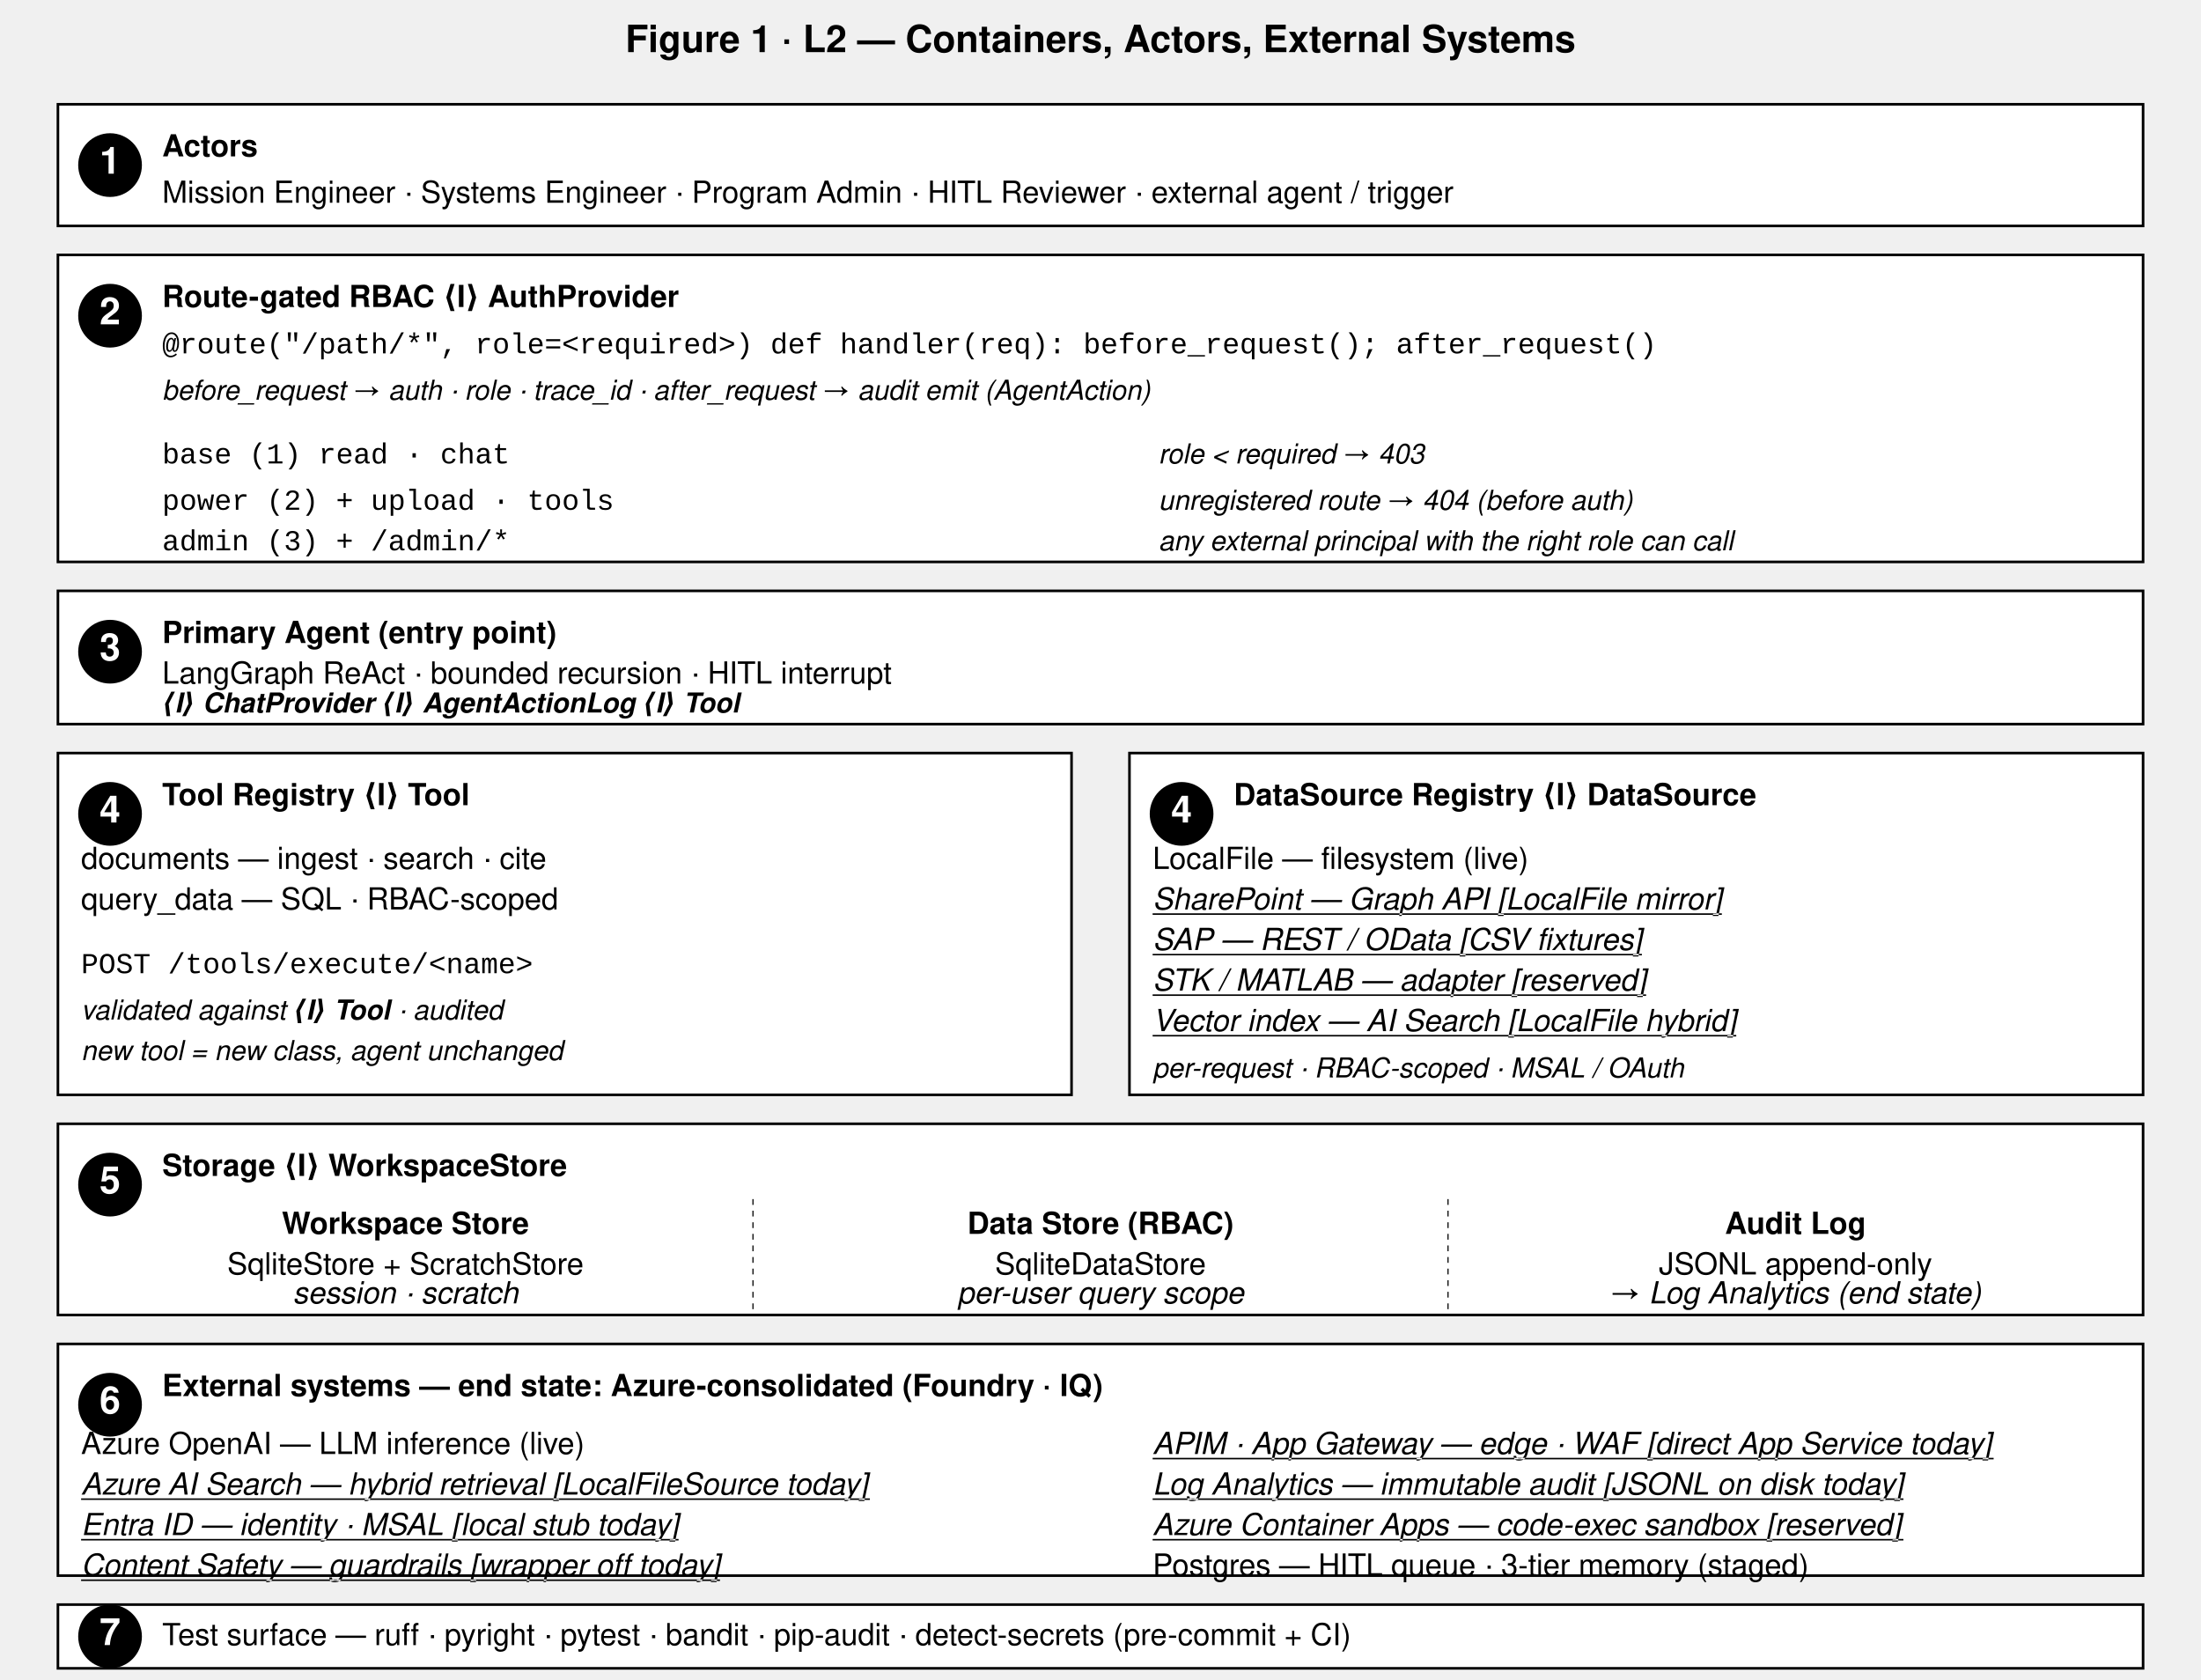
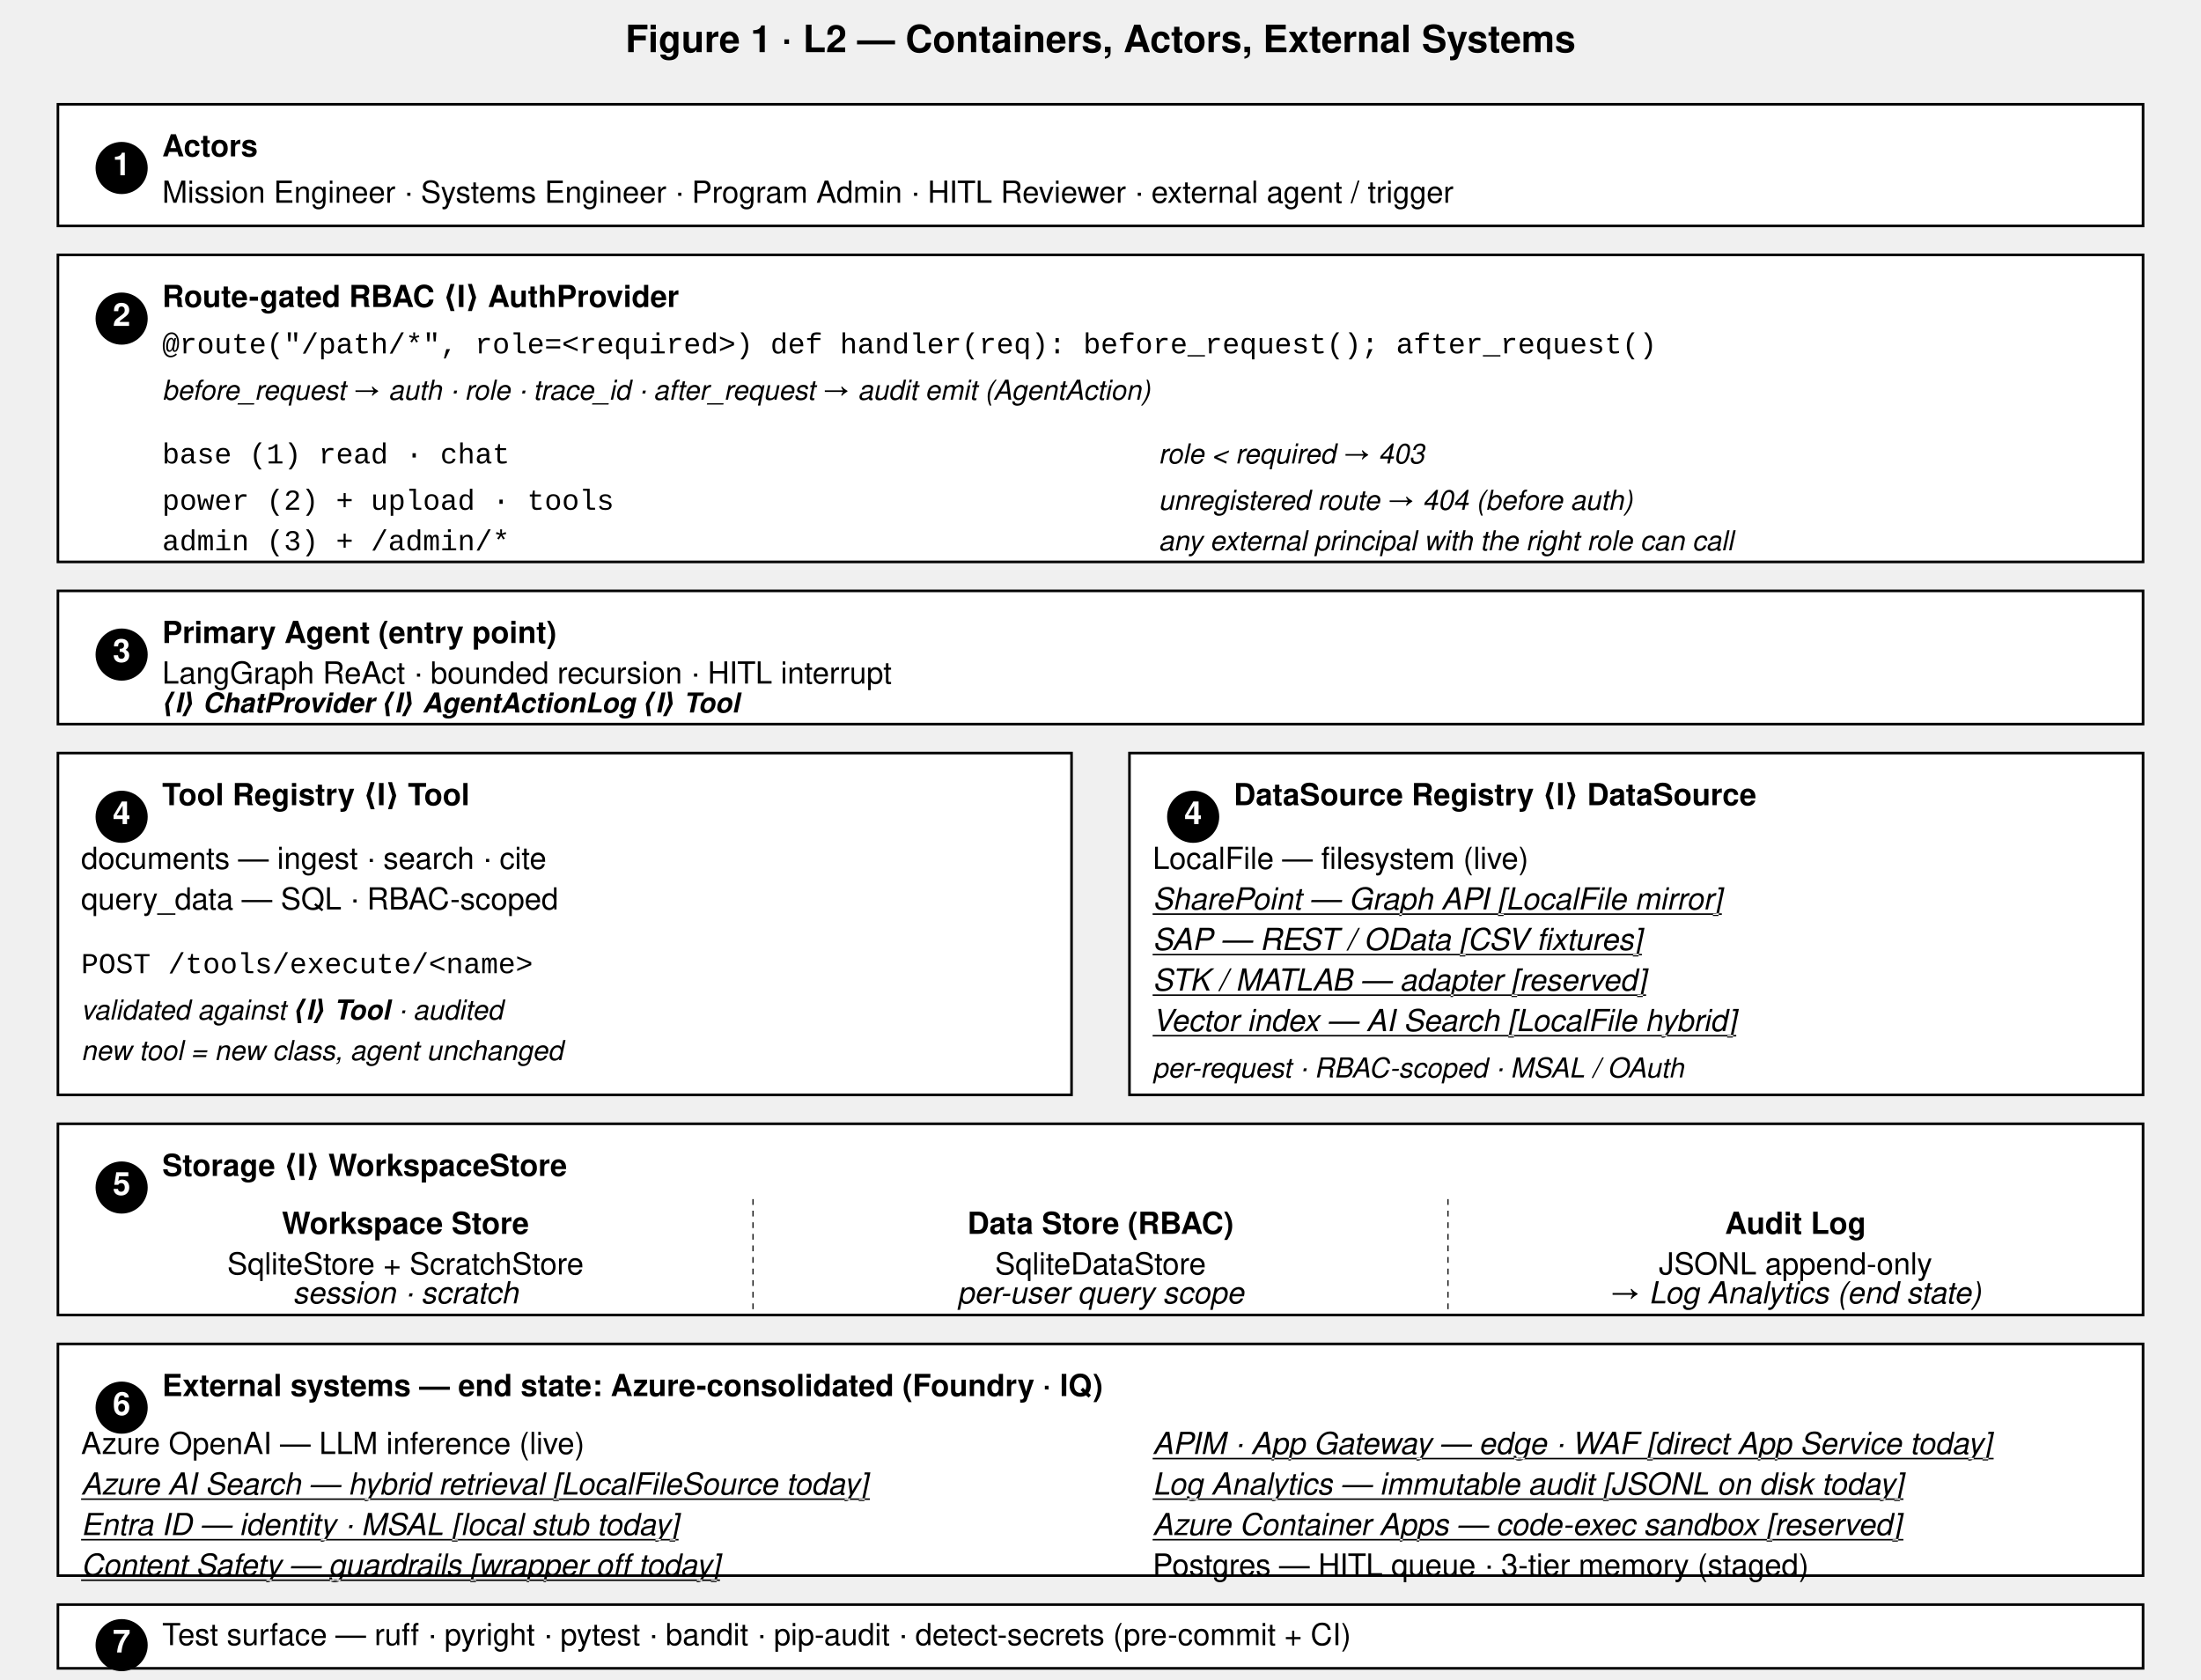
<svg xmlns="http://www.w3.org/2000/svg" viewBox="0 0 760 580" font-family="-apple-system, BlinkMacSystemFont, 'SF Pro Text', 'Helvetica Neue', Helvetica, Arial, sans-serif">
  <defs>
    <style>
      .box { fill: #fff; stroke: #000; stroke-width: 0.9; }
      .lbl { font-size: 10.5px; fill: #000; }
      .lbl-c { font-size: 10.5px; fill: #000; text-anchor: middle; }
      .lbl-b { font-size: 10.5px; fill: #000; font-style: italic; text-decoration: underline; }
      .lbl-i { font-size: 9.5px; fill: #000; font-style: italic; }
      .h  { font-size: 10.5px; font-weight: 600; fill: #000; }
      .hc { font-size: 10.5px; font-weight: 600; fill: #000; text-anchor: middle; }
      .mono { font-family: "SF Mono", Menlo, Consolas, "Courier New", monospace; font-size: 10px; fill: #000; }
      .title { font-size: 13px; font-weight: 600; fill: #000; text-anchor: middle; }
-       .num { font-size: 13px; font-weight: 700; fill: #fff; text-anchor: middle; dominant-baseline: central; }
+       .num { font-size: 11px; font-weight: 700; fill: #fff; text-anchor: middle; dominant-baseline: central; }
      .numcirc { fill: #000; }
      .proto { font-weight: 700; }
    </style>
  </defs>
  <text x="380" y="18" class="title">Figure 1 · L2 — Containers, Actors, External Systems</text>
  <g transform="translate(20,36)">
    <rect x="0" y="0" width="720" height="42" class="box" />
-     <circle cx="18" cy="21" r="11" class="numcirc" />
-     <text x="18" y="21" class="num">1</text>
+     <circle cx="22" cy="22" r="9" class="numcirc" />
+     <text x="22" y="22" class="num">1</text>
    <text x="36" y="18" class="h">Actors</text>
    <text x="36" y="34" class="lbl">Mission Engineer · Systems Engineer · Program Admin · HITL Reviewer · external agent / trigger</text>
  </g>
  <g transform="translate(20,88)">
    <rect x="0" y="0" width="720" height="106" class="box" />
-     <circle cx="18" cy="21" r="11" class="numcirc" />
-     <text x="18" y="21" class="num">2</text>
+     <circle cx="22" cy="22" r="9" class="numcirc" />
+     <text x="22" y="22" class="num">2</text>
    <text x="36" y="18" class="h">Route-gated RBAC   <tspan class="proto">⟨I⟩ AuthProvider</tspan>
    </text>
    <text x="36" y="34" class="mono">@route("/path/*", role=&lt;required&gt;)  def handler(req): before_request(); after_request()</text>
    <text x="36" y="50" class="lbl-i">before_request → auth · role · trace_id   ·   after_request → audit emit (AgentAction)</text>
    <text x="36" y="72" class="mono">base   (1)   read · chat</text>
    <text x="36" y="88" class="mono">power  (2)   + upload · tools</text>
    <text x="36" y="102" class="mono">admin  (3)   + /admin/*</text>
    <text x="380" y="72" class="lbl-i">role &lt; required → 403</text>
    <text x="380" y="88" class="lbl-i">unregistered route → 404 (before auth)</text>
    <text x="380" y="102" class="lbl-i">any external principal with the right role can call</text>
  </g>
  <g transform="translate(20,204)">
    <rect x="0" y="0" width="720" height="46" class="box" />
-     <circle cx="18" cy="21" r="11" class="numcirc" />
-     <text x="18" y="21" class="num">3</text>
+     <circle cx="22" cy="22" r="9" class="numcirc" />
+     <text x="22" y="22" class="num">3</text>
    <text x="36" y="18" class="h">Primary Agent (entry point)</text>
    <text x="36" y="32" class="lbl">LangGraph ReAct · bounded recursion · HITL interrupt</text>
    <text x="36" y="42" class="lbl-i">
      <tspan class="proto">⟨I⟩ ChatProvider</tspan>
      <tspan class="proto">⟨I⟩ AgentActionLog</tspan>
      <tspan class="proto">⟨I⟩ Tool</tspan>
    </text>
  </g>
  <g transform="translate(20,260)">
    <rect x="0" y="0" width="350" height="118" class="box" />
-     <circle cx="18" cy="21" r="11" class="numcirc" />
-     <text x="18" y="21" class="num">4</text>
+     <circle cx="22" cy="22" r="9" class="numcirc" />
+     <text x="22" y="22" class="num">4</text>
    <text x="36" y="18" class="h">Tool Registry   <tspan class="proto">⟨I⟩ Tool</tspan>
    </text>
    <text x="8" y="40" class="lbl">documents — ingest · search · cite</text>
    <text x="8" y="54" class="lbl">query_data — SQL · RBAC-scoped</text>
    <text x="8" y="76" class="mono">POST /tools/execute/&lt;name&gt;</text>
    <text x="8" y="92" class="lbl-i">validated against <tspan class="proto">⟨I⟩ Tool</tspan> · audited</text>
    <text x="8" y="106" class="lbl-i">new tool = new class, agent unchanged</text>
    <rect x="370" y="0" width="350" height="118" class="box" />
-     <circle cx="388" cy="21" r="11" class="numcirc" />
-     <text x="388" y="21" class="num">4</text>
+     <circle cx="392" cy="22" r="9" class="numcirc" />
+     <text x="392" y="22" class="num">4</text>
    <text x="406" y="18" class="h">DataSource Registry   <tspan class="proto">⟨I⟩ DataSource</tspan>
    </text>
    <text x="378" y="40" class="lbl">LocalFile — filesystem (live)</text>
    <text x="378" y="54" class="lbl-b">SharePoint — Graph API [LocalFile mirror]</text>
    <text x="378" y="68" class="lbl-b">SAP — REST / OData [CSV fixtures]</text>
    <text x="378" y="82" class="lbl-b">STK / MATLAB — adapter [reserved]</text>
    <text x="378" y="96" class="lbl-b">Vector index — AI Search [LocalFile hybrid]</text>
    <text x="378" y="112" class="lbl-i">per-request · RBAC-scoped · MSAL / OAuth</text>
  </g>
  <g transform="translate(20,388)">
    <rect x="0" y="0" width="720" height="66" class="box" />
-     <circle cx="18" cy="21" r="11" class="numcirc" />
-     <text x="18" y="21" class="num">5</text>
+     <circle cx="22" cy="22" r="9" class="numcirc" />
+     <text x="22" y="22" class="num">5</text>
    <text x="36" y="18" class="h">Storage   <tspan class="proto">⟨I⟩ WorkspaceStore</tspan>
    </text>
    <line x1="240" y1="26" x2="240" y2="64" stroke="#000" stroke-width="0.4" stroke-dasharray="2 2" />
    <line x1="480" y1="26" x2="480" y2="64" stroke="#000" stroke-width="0.4" stroke-dasharray="2 2" />
    <text x="120" y="38" class="hc">Workspace Store</text>
    <text x="120" y="52" class="lbl-c">SqliteStore + ScratchStore</text>
    <text x="120" y="62" class="lbl-c" font-style="italic">session · scratch</text>
    <text x="360" y="38" class="hc">Data Store (RBAC)</text>
    <text x="360" y="52" class="lbl-c">SqliteDataStore</text>
    <text x="360" y="62" class="lbl-c" font-style="italic">per-user query scope</text>
    <text x="600" y="38" class="hc">Audit Log</text>
    <text x="600" y="52" class="lbl-c">JSONL append-only</text>
    <text x="600" y="62" class="lbl-c" font-style="italic">→ Log Analytics (end state)</text>
  </g>
  <g transform="translate(20,464)">
    <rect x="0" y="0" width="720" height="80" class="box" />
-     <circle cx="18" cy="21" r="11" class="numcirc" />
-     <text x="18" y="21" class="num">6</text>
+     <circle cx="22" cy="22" r="9" class="numcirc" />
+     <text x="22" y="22" class="num">6</text>
    <text x="36" y="18" class="h">External systems — end state: Azure-consolidated (Foundry · IQ)</text>
    <text x="8" y="38" class="lbl">Azure OpenAI — LLM inference (live)</text>
    <text x="8" y="52" class="lbl-b">Azure AI Search — hybrid retrieval  [LocalFileSource today]</text>
    <text x="8" y="66" class="lbl-b">Entra ID — identity · MSAL  [local stub today]</text>
    <text x="8" y="80" class="lbl-b">Content Safety — guardrails  [wrapper off today]</text>
    <text x="378" y="38" class="lbl-b">APIM · App Gateway — edge · WAF  [direct App Service today]</text>
    <text x="378" y="52" class="lbl-b">Log Analytics — immutable audit  [JSONL on disk today]</text>
    <text x="378" y="66" class="lbl-b">Azure Container Apps — code-exec sandbox  [reserved]</text>
    <text x="378" y="80" class="lbl">Postgres — HITL queue · 3-tier memory  (staged)</text>
  </g>
  <g transform="translate(20,554)">
    <rect x="0" y="0" width="720" height="22" class="box" />
-     <circle cx="18" cy="11" r="11" class="numcirc" />
-     <text x="18" y="11" class="num">7</text>
+     <circle cx="22" cy="14" r="9" class="numcirc" />
+     <text x="22" y="14" class="num">7</text>
    <text x="36" y="14" class="lbl">Test surface — ruff · pyright · pytest · bandit · pip-audit · detect-secrets   (pre-commit + CI)</text>
  </g>
</svg>
